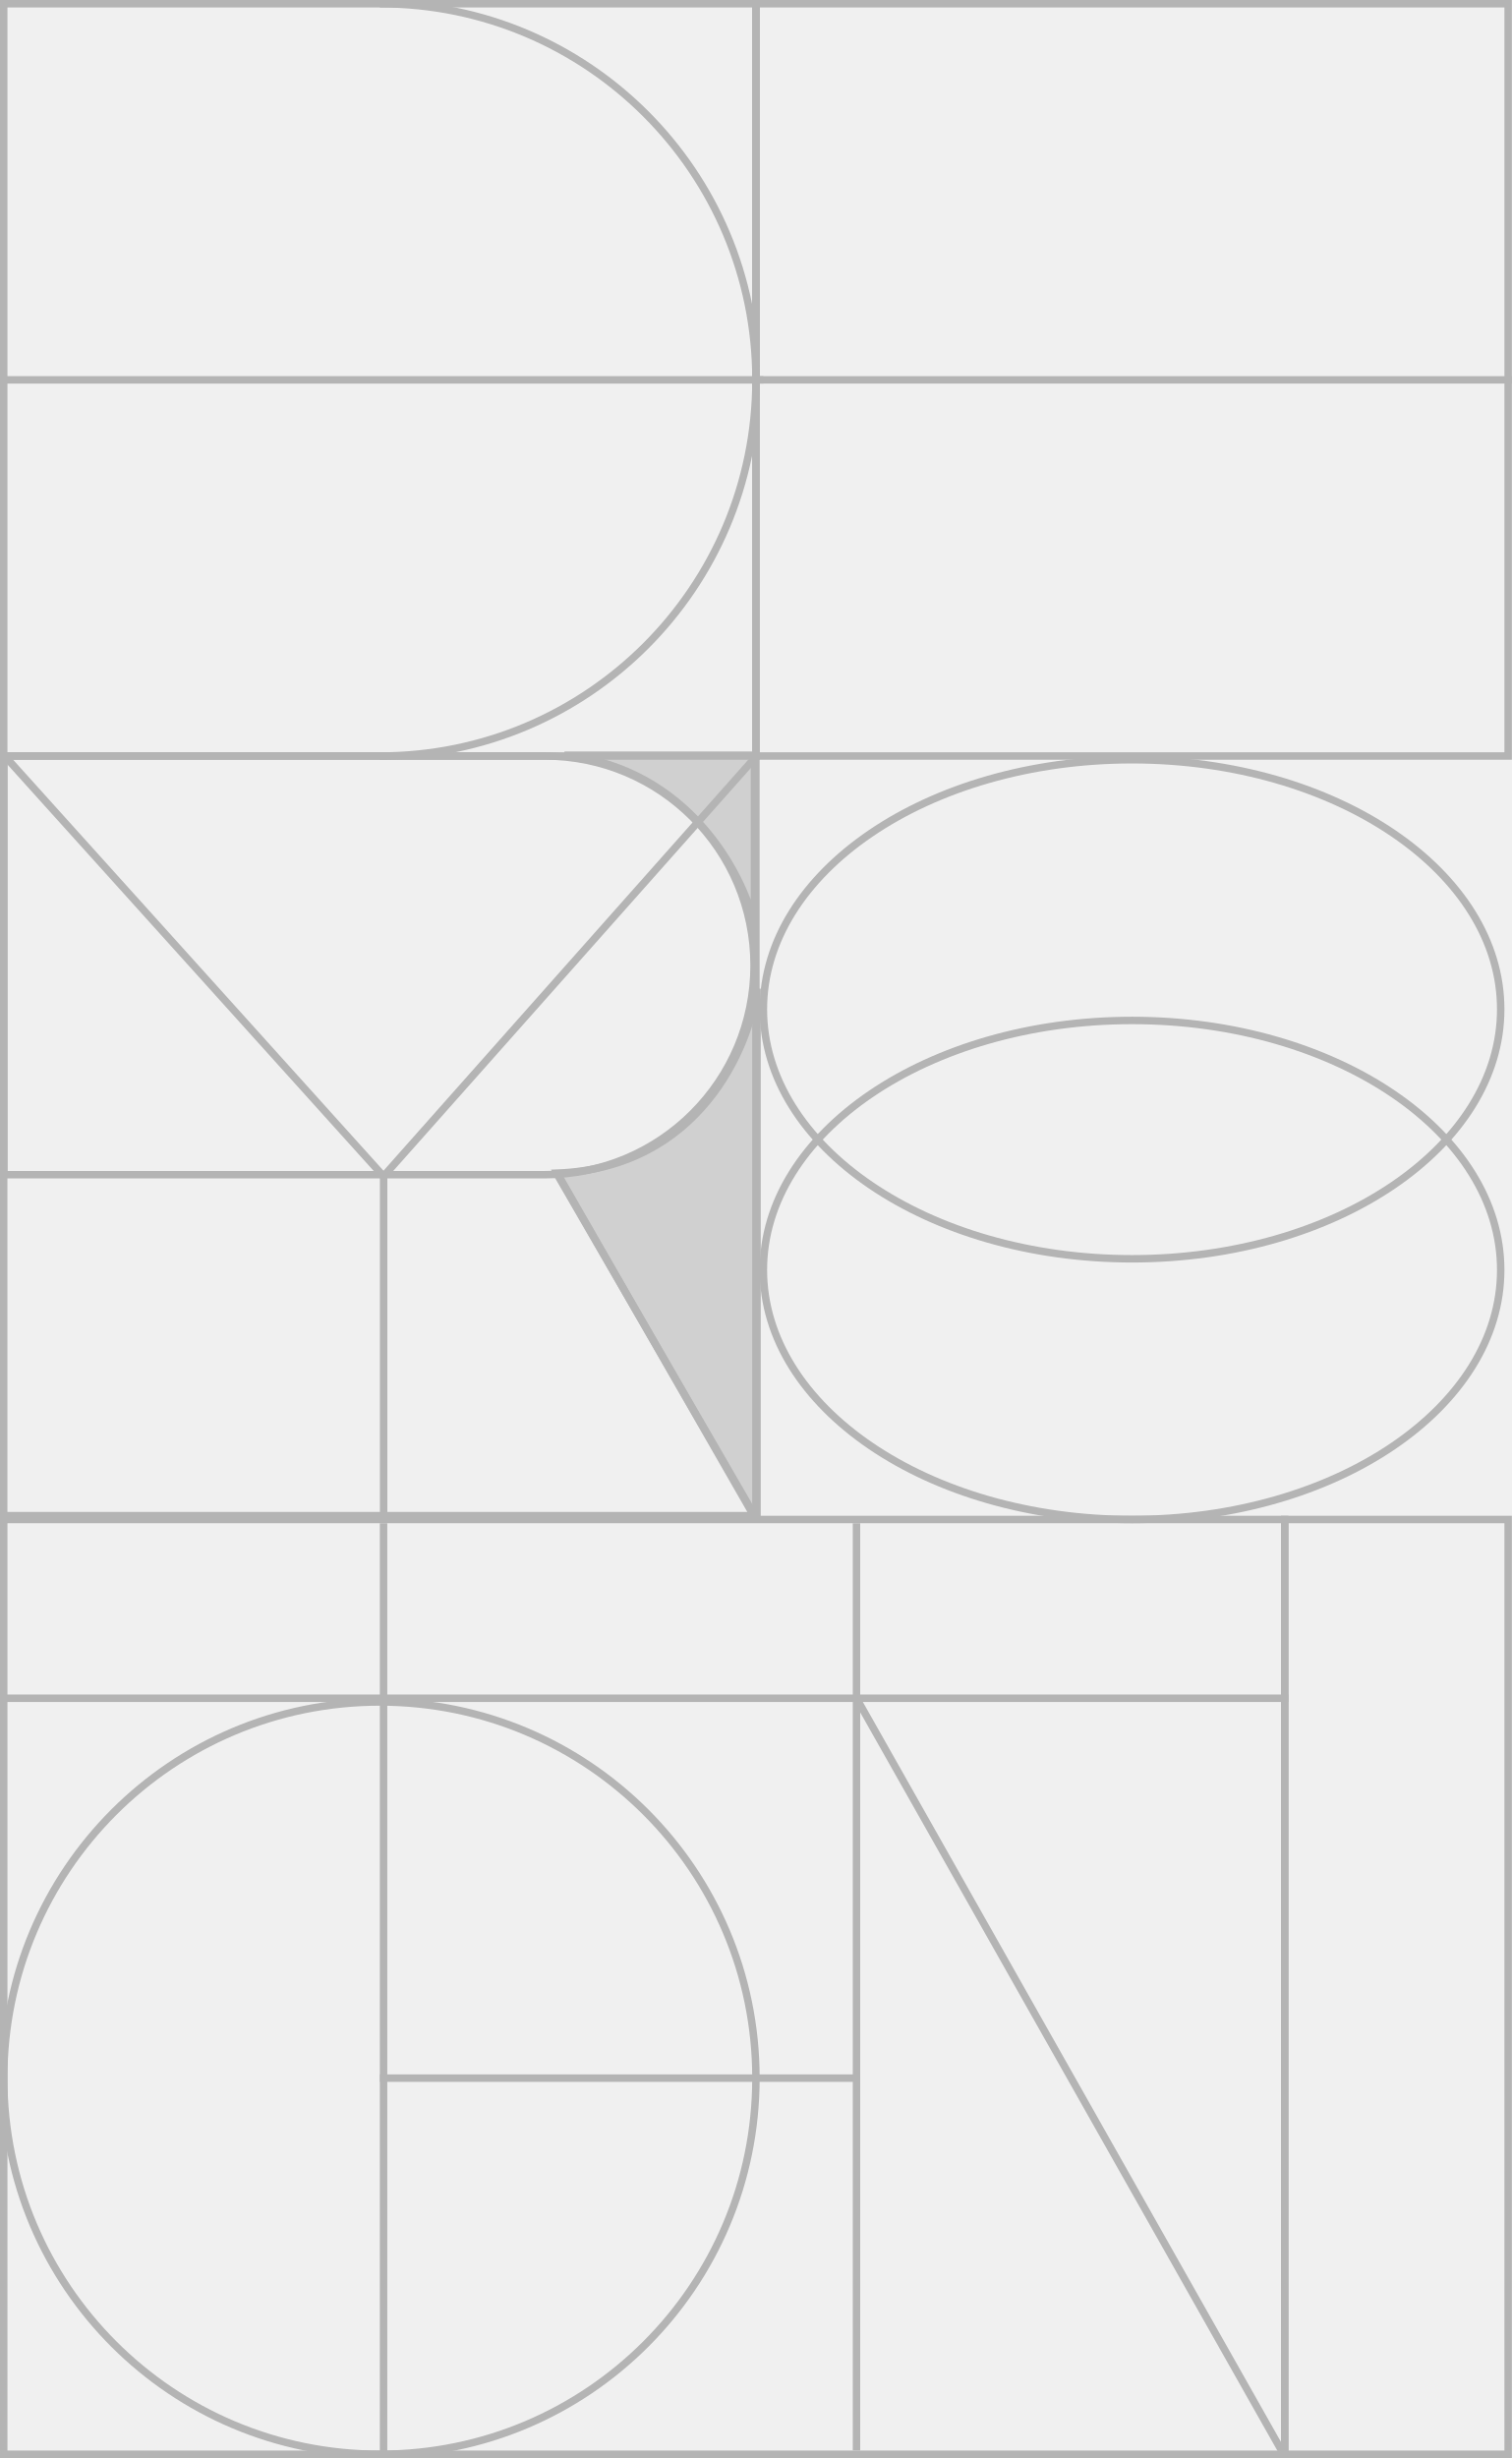
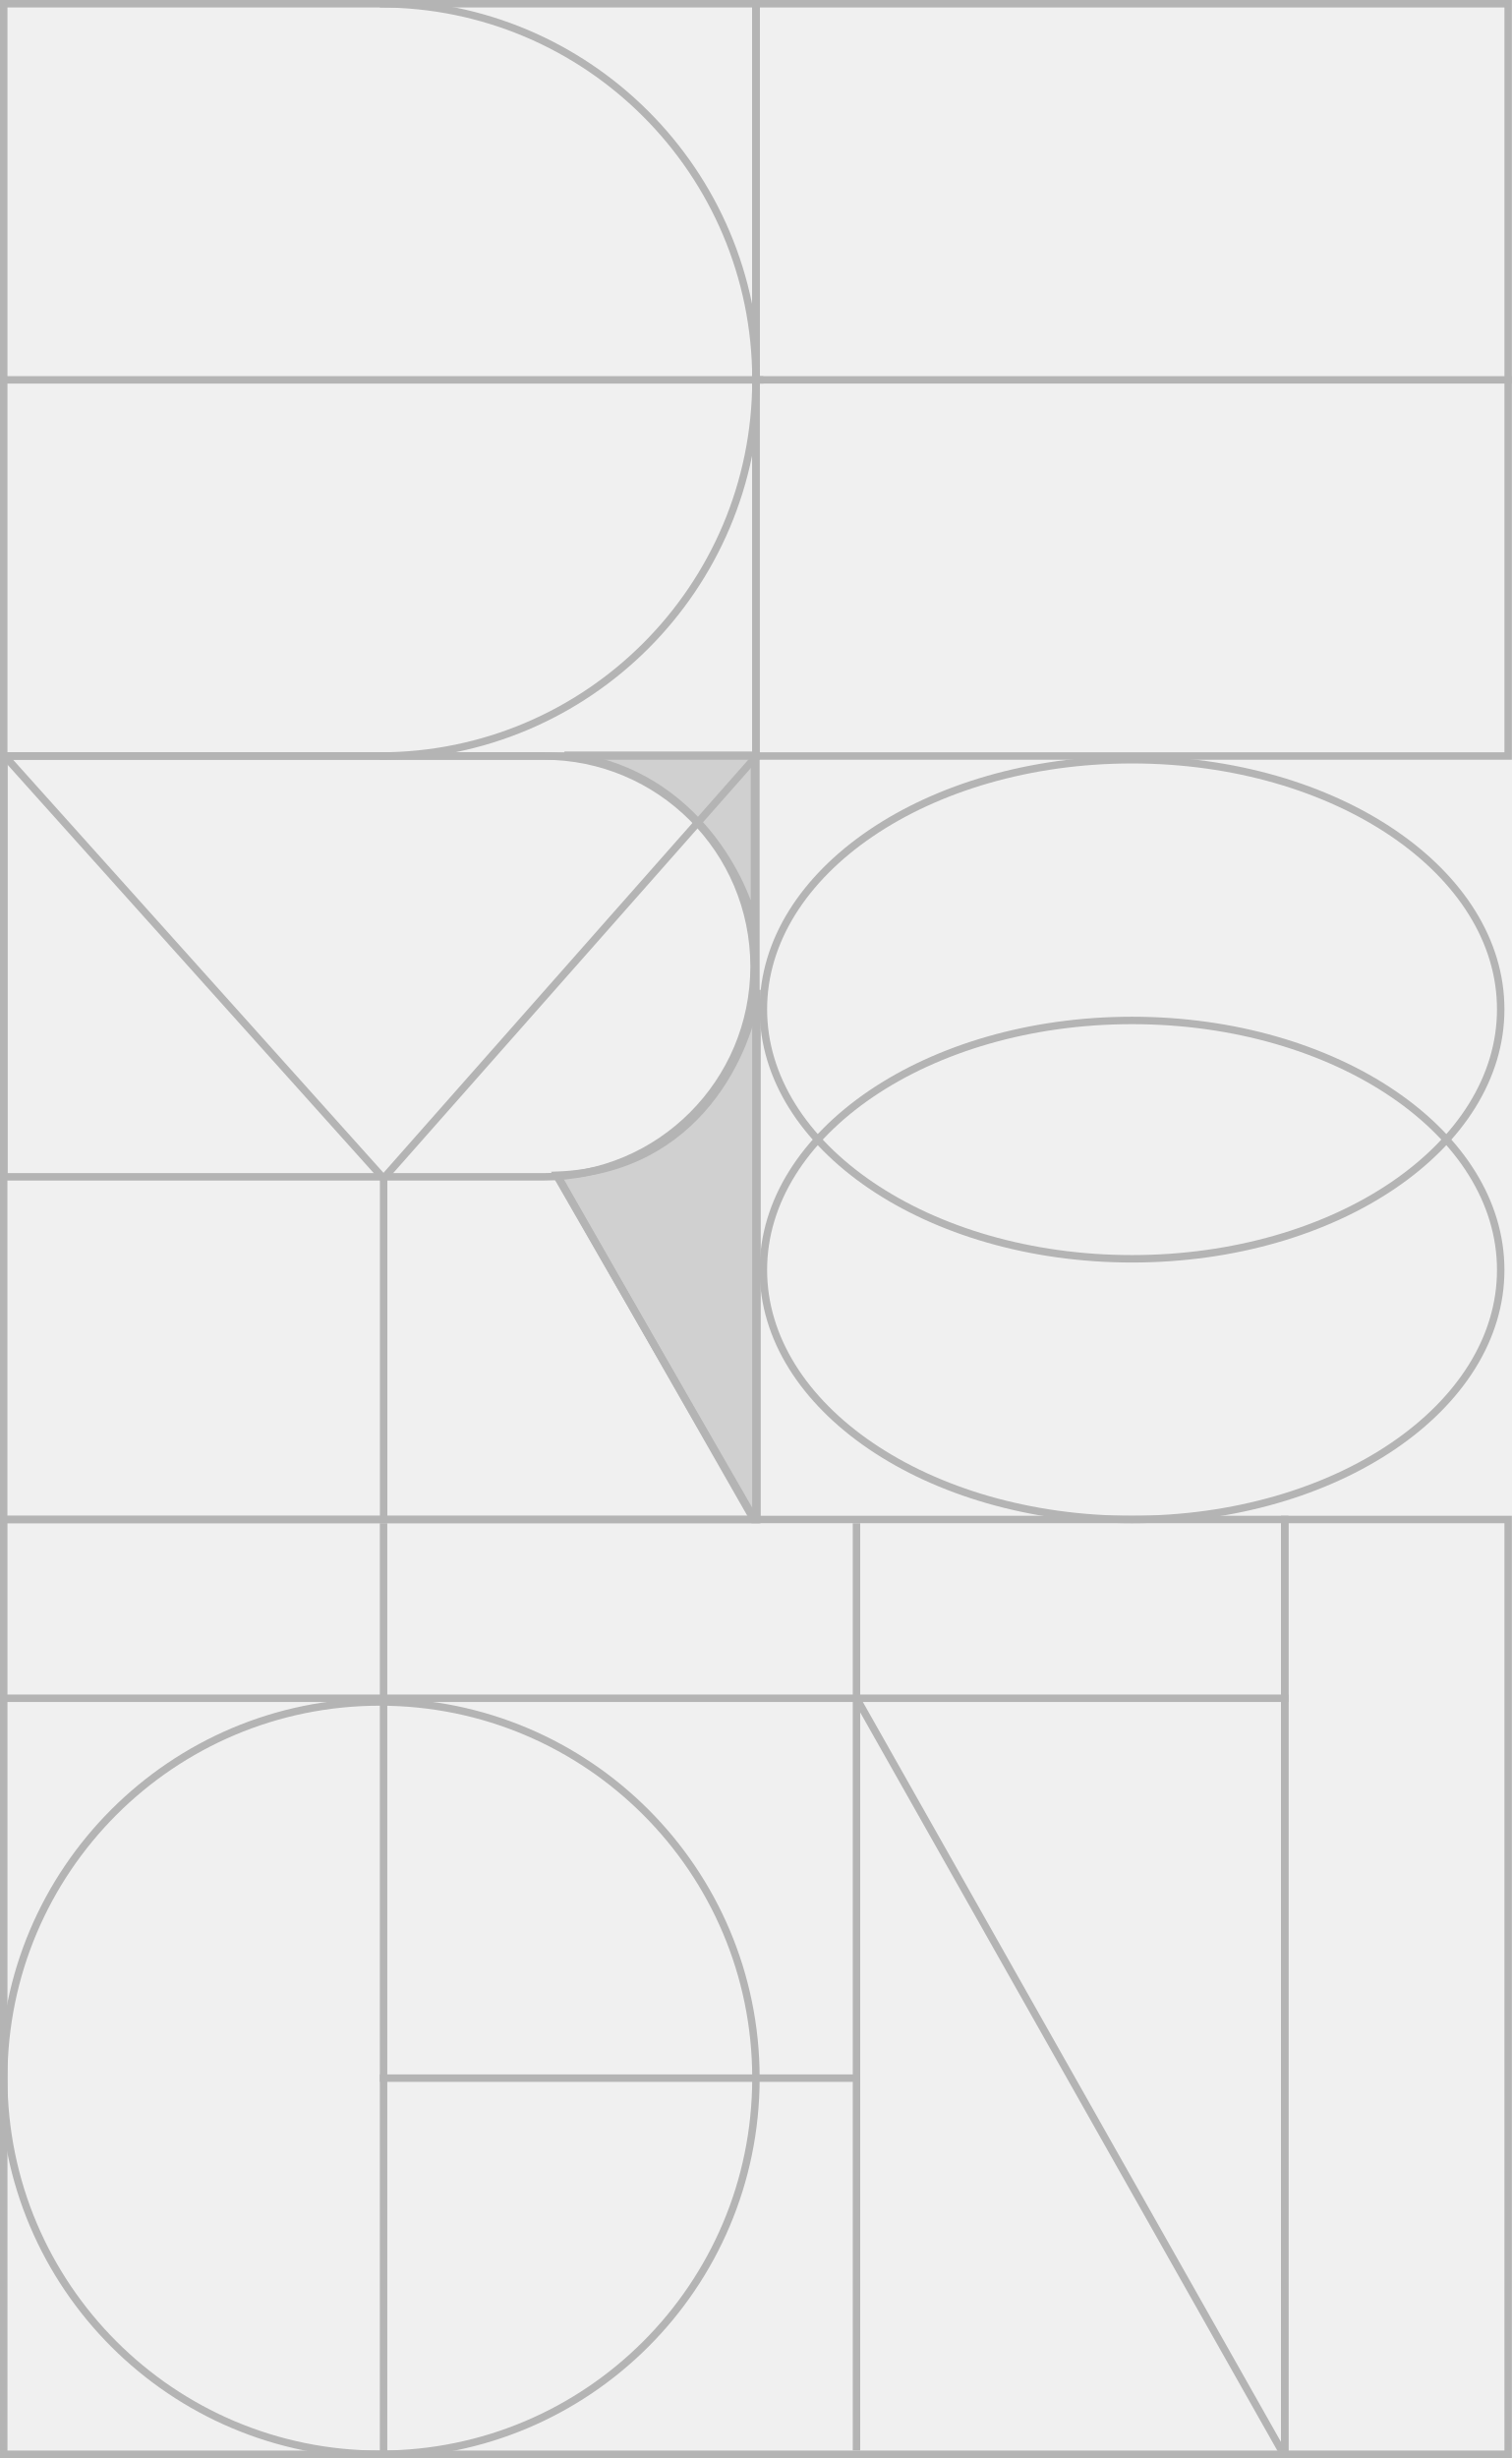
<svg xmlns="http://www.w3.org/2000/svg" width="406" height="660" viewBox="0 0 406 660" fill="none">
  <g clip-path="url(#clip0_581_977)">
    <path d="M203 102V1" stroke="#B4B4B4" stroke-width="2" stroke-linejoin="round" />
    <path d="M406 102L203 102" stroke="#B4B4B4" stroke-width="2" stroke-linejoin="round" />
-     <path d="M202.408 406.97L149.637 314.999C187.632 313.584 201.235 281.395 203.287 265.477V406.97H202.408Z" fill="#D0D0D0" stroke="#B4B4B4" stroke-width="2" />
-     <path d="M202.597 202.788H151.585C184.786 206.344 199.427 234.49 202.597 248.118V202.788Z" fill="#D0D0D0" stroke="#B4B4B4" stroke-width="2" />
-     <path d="M1.039 203H146.289C177.333 203 202.498 228.166 202.498 259.21C202.498 290.253 177.333 315.419 146.289 315.419H1.039V203Z" stroke="#B4B4B4" stroke-width="2" />
-     <path d="M0.99 406.97V202.685" stroke="#B4B4B4" stroke-width="2" stroke-linejoin="round" />
-     <path d="M149.623 315.299L202.597 406.834" stroke="#B4B4B4" stroke-width="2" stroke-linejoin="round" />
-     <path d="M0 406.97L203.97 406.97" stroke="#B4B4B4" stroke-width="2" />
-     <path d="M103.021 315.971L103.021 406.947" stroke="#B4B4B4" stroke-width="2" />
-     <path d="M102.927 315.916L202.989 203.183" stroke="#B4B4B4" stroke-width="2" />
-     <path d="M0.998 202.689L103.022 315.884" stroke="#B4B4B4" stroke-width="2" />
+     <path d="M202.408 408L149.637 315.567C187.632 314.145 201.235 281.794 203.287 265.796V408H202.408Z" fill="#D0D0D0" stroke="#B4B4B4" stroke-width="2" />
+     <path d="M202.597 202.792H151.585C184.786 206.365 199.427 234.653 202.597 248.35V202.792Z" fill="#D0D0D0" stroke="#B4B4B4" stroke-width="2" />
+     <path d="M1.039 203H146.001C177.204 203 202.498 228.295 202.498 259.497C202.498 290.699 177.204 315.994 146.001 315.994H1.039V203Z" stroke="#B4B4B4" stroke-width="2" />
+     <path d="M0.99 408V202.688" stroke="#B4B4B4" stroke-width="2" stroke-linejoin="round" />
+     <path d="M149.623 315.868L202.597 407.863" stroke="#B4B4B4" stroke-width="2" stroke-linejoin="round" />
+     <path d="M0 408L203.97 408" stroke="#B4B4B4" stroke-width="2" />
+     <path d="M103.021 316.543L103.021 407.977" stroke="#B4B4B4" stroke-width="2" />
+     <path d="M102.927 316.488L202.989 203.188" stroke="#B4B4B4" stroke-width="2" />
+     <path d="M0.998 202.692L103.022 316.456" stroke="#B4B4B4" stroke-width="2" />
    <path d="M202.989 407.166V203.784" stroke="#B4B4B4" stroke-width="2" />
    <circle cx="102" cy="558" r="101" stroke="#B4B4B4" stroke-width="2" />
    <path d="M403 271C403 289.349 392.064 306.074 374.148 318.256C356.238 330.435 331.44 338 304 338C276.56 338 251.761 330.435 233.852 318.256C215.936 306.074 205 289.349 205 271C205 252.651 215.936 235.926 233.852 223.744C251.761 211.565 276.56 204 304 204C331.44 204 356.238 211.565 374.148 223.744C392.064 235.926 403 252.651 403 271Z" stroke="#B4B4B4" stroke-width="2" />
    <path d="M403 341C403 359.349 392.064 376.074 374.148 388.256C356.238 400.435 331.44 408 304 408C276.56 408 251.761 400.435 233.852 388.256C215.936 376.074 205 359.349 205 341C205 322.651 215.936 305.926 233.852 293.744C251.761 281.565 276.56 274 304 274C331.44 274 356.238 281.565 374.148 293.744C392.064 305.926 403 322.651 403 341Z" stroke="#B4B4B4" stroke-width="2" />
    <rect x="1" y="408" width="344" height="251" stroke="#B4B4B4" stroke-width="2" />
    <path d="M230 409V456M230 658V456M230 456L345 659.5" stroke="#B4B4B4" stroke-width="2" />
    <path d="M346 456L1 456" stroke="#B4B4B4" stroke-width="2" />
    <path d="M230 558L102 558" stroke="#B4B4B4" stroke-width="2" />
    <path d="M103 409V660" stroke="#B4B4B4" stroke-width="2" />
    <rect x="203" y="1" width="202" height="202" stroke="#B4B4B4" stroke-width="2" />
    <rect x="345" y="408" width="60" height="251" stroke="#B4B4B4" stroke-width="2" />
    <rect x="1" y="1" width="202" height="202" stroke="#B4B4B4" stroke-width="2" />
    <path fill-rule="evenodd" clip-rule="evenodd" d="M102 204C158.333 204 204 158.333 204 102C204 45.667 158.333 0 102 0V2C157.228 2 202 46.772 202 102C202 157.228 157.228 202 102 202V204Z" fill="#B4B4B4" />
    <path d="M1 102H205" stroke="#B4B4B4" stroke-width="2" />
  </g>
  <defs>
    <clipPath id="clip0_581_977">
      <rect width="406" height="660" fill="white" />
    </clipPath>
  </defs>
</svg>
